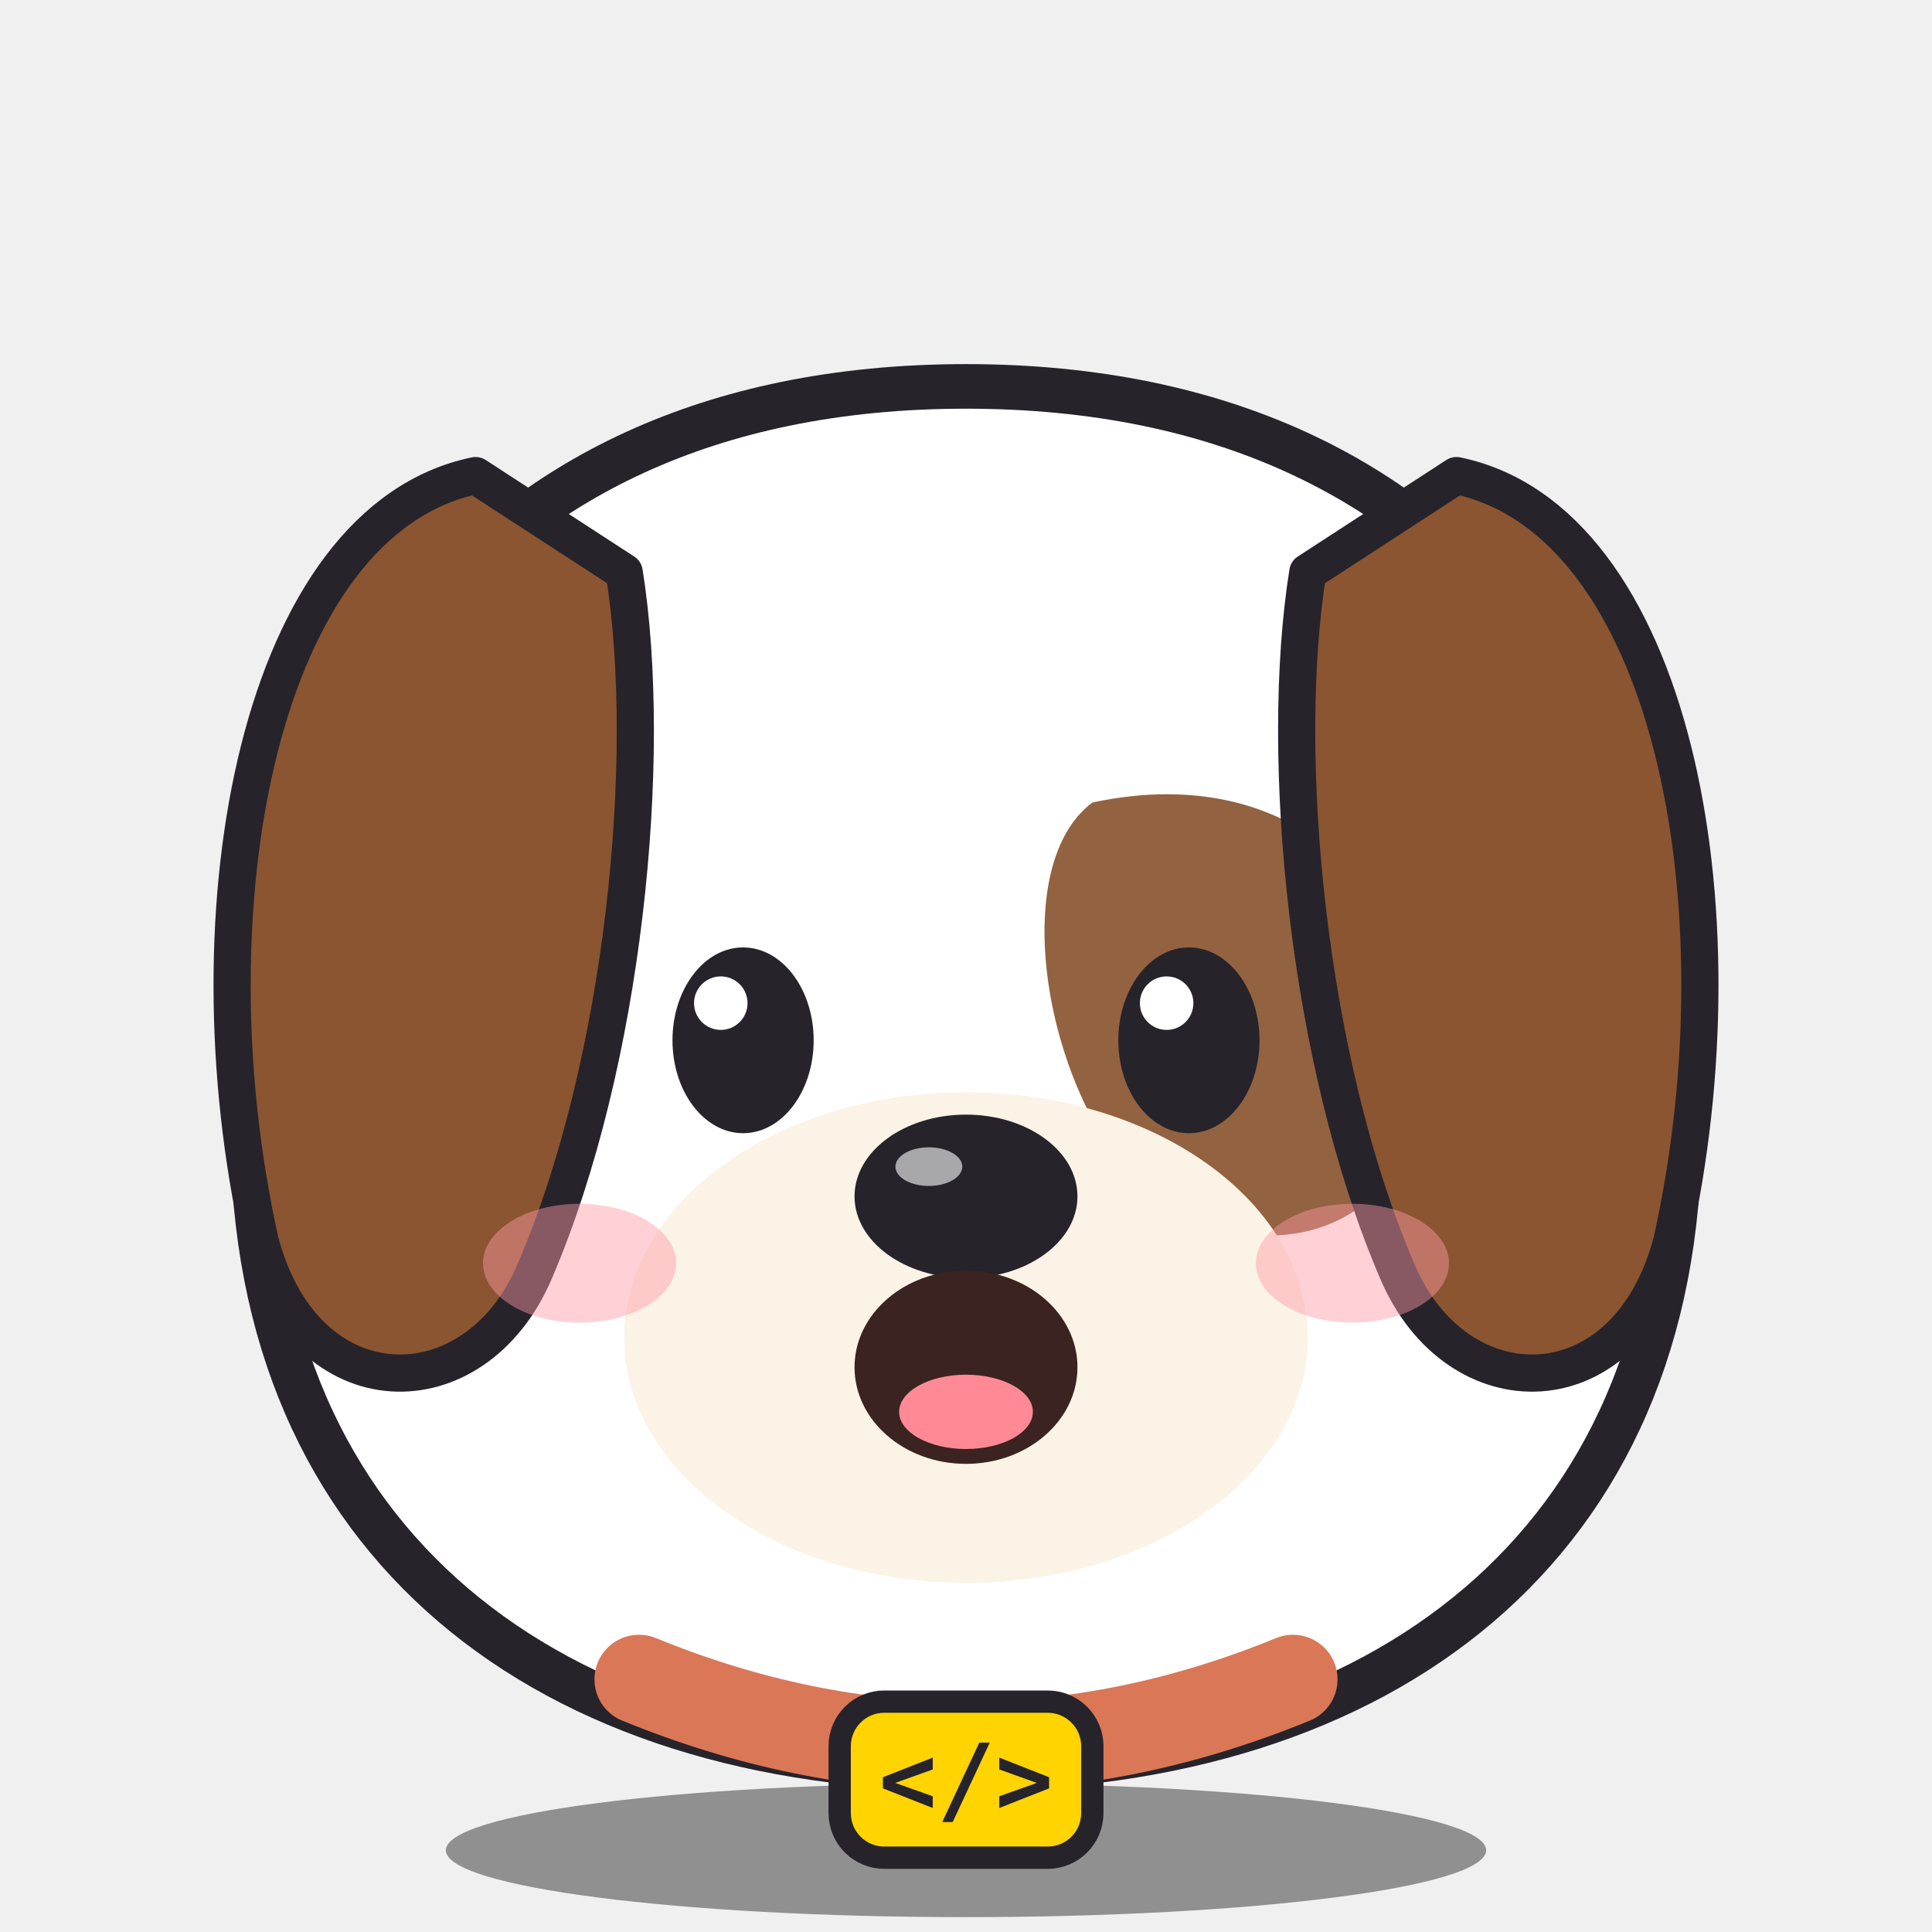
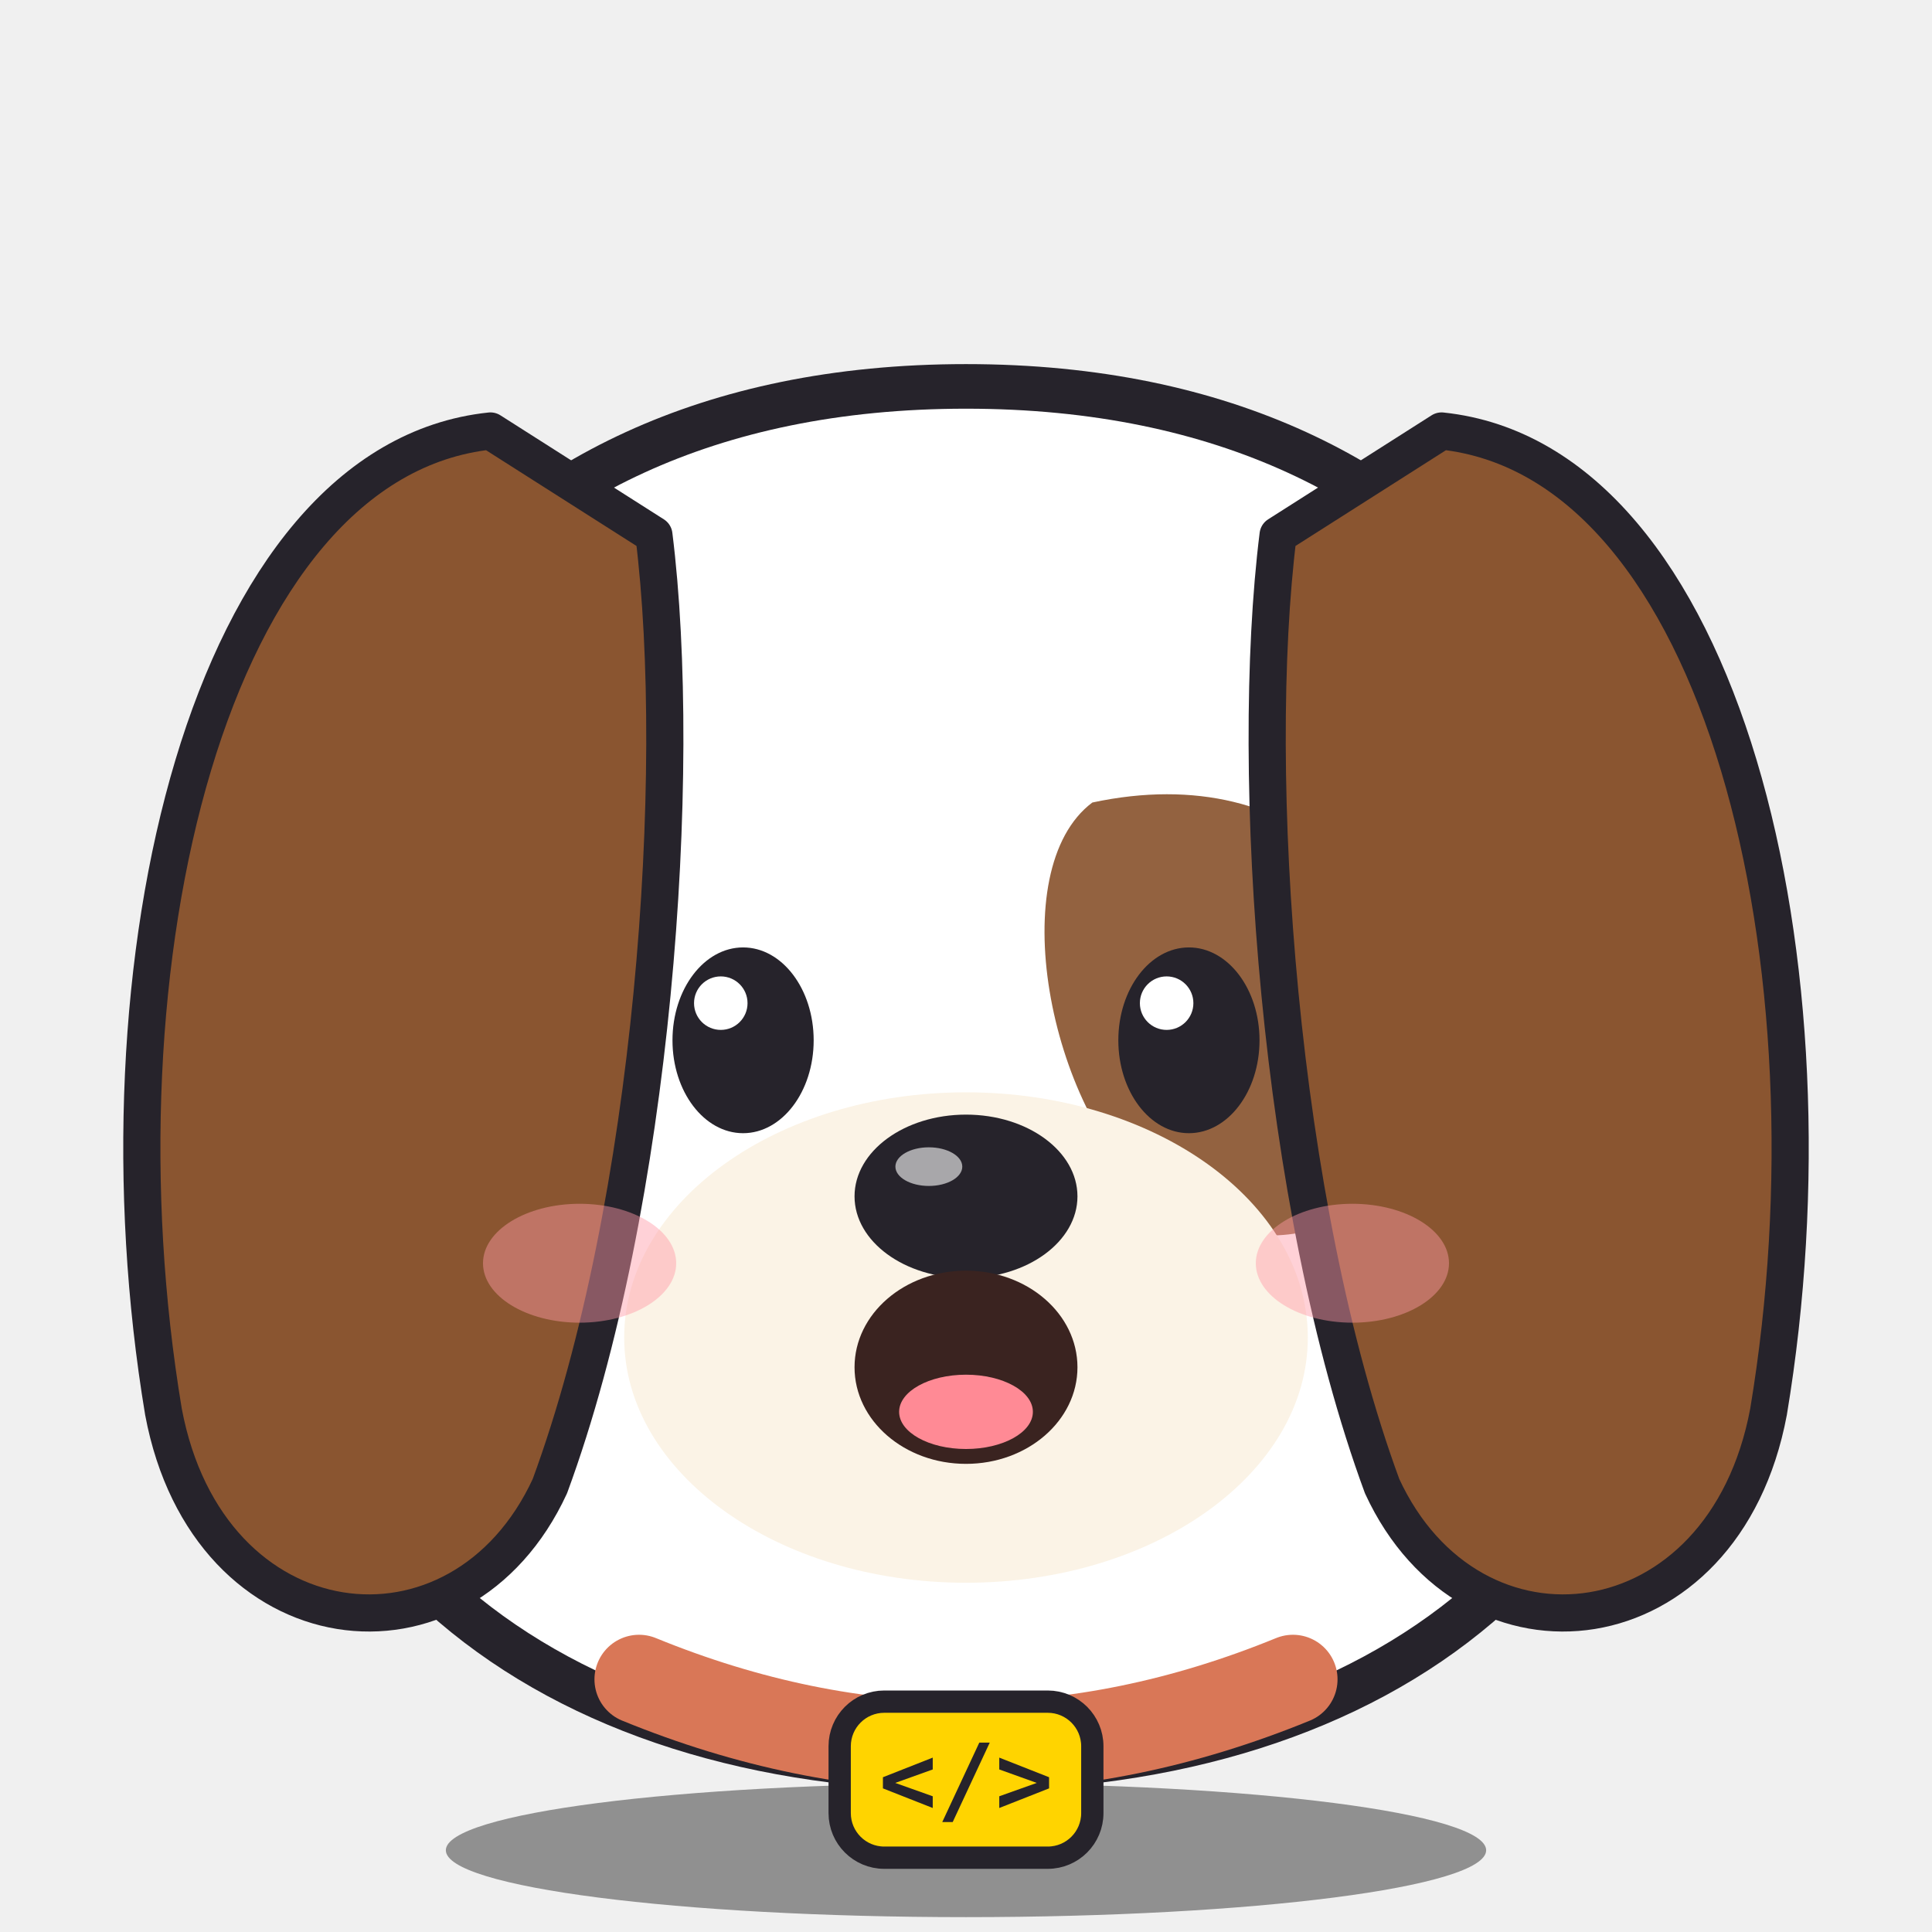
<svg xmlns="http://www.w3.org/2000/svg" viewBox="0 0 260 260">
  <ellipse cx="130" cy="249" rx="70" ry="9" fill="rgba(0,0,0,.4)" />
  <path d="M130 52 C200 52 226 104 226 152 C226 208 186 238 130 238 C74 238 34 208 34 152 C34 104 60 52 130 52 Z" fill="#fff" stroke="#26232b" stroke-width="6" />
  <path d="M147 108 C175 102 193 121 191 147 C189 167 169 171 155 161 C141 149 135 117 147 108 Z" fill="#8a5530" opacity=".92" />
  <ellipse cx="130" cy="180" rx="46" ry="33" fill="#fbf3e6" />
-   <path d="M64 64 C35 70 25 122 35 167 C41 190 64 190 72 171 C84 143 88 102 84 77 Z" fill="#8a5530" stroke="#26232b" stroke-width="5" stroke-linejoin="round" />
-   <path d="M196 64 C225 70 235 122 225 167 C219 190 196 190 188 171 C176 143 172 102 176 77 Z" fill="#8a5530" stroke="#26232b" stroke-width="5" stroke-linejoin="round" />
+   <path d="M66 58 C28 62 12 130 22 190 C28 222 62 226 74 200 C88 162 92 104 88 72 Z" fill="#8a5530" stroke="#26232b" stroke-width="5" stroke-linejoin="round" />
+   <path d="M194 58 C232 62 248 130 238 190 C232 222 198 226 186 200 C172 162 168 104 172 72 Z" fill="#8a5530" stroke="#26232b" stroke-width="5" stroke-linejoin="round" />
  <g transform="translate(100 140)">
    <ellipse rx="9.5" ry="12.5" fill="#26232b" />
    <circle cx="-3" cy="-5" r="3.6" fill="#fff" />
  </g>
  <g transform="translate(160 140)">
    <ellipse rx="9.5" ry="12.5" fill="#26232b" />
    <circle cx="-3" cy="-5" r="3.6" fill="#fff" />
  </g>
  <ellipse cx="130" cy="161" rx="15" ry="11" fill="#26232b" />
  <ellipse cx="125" cy="157" rx="4.5" ry="2.6" fill="#fff" opacity=".6" />
  <ellipse cx="78" cy="170" rx="13" ry="8" fill="#ff9aa6" opacity=".45" />
  <ellipse cx="182" cy="170" rx="13" ry="8" fill="#ff9aa6" opacity=".45" />
  <g transform="translate(130 184)">
    <ellipse rx="15" ry="13" fill="#3a2320" />
    <ellipse cy="6" rx="9" ry="5" fill="#ff8a95" />
  </g>
  <path d="M86 226 Q130 244 174 226" stroke="#d97757" stroke-width="12" fill="none" stroke-linecap="round" />
  <rect x="113" y="229" width="34" height="21" rx="6" fill="#ffd400" stroke="#26232b" stroke-width="3" />
  <text x="130" y="244" text-anchor="middle" font-size="13" font-weight="900" fill="#26232b" font-family="Menlo, monospace">&lt;/&gt;</text>
</svg>
